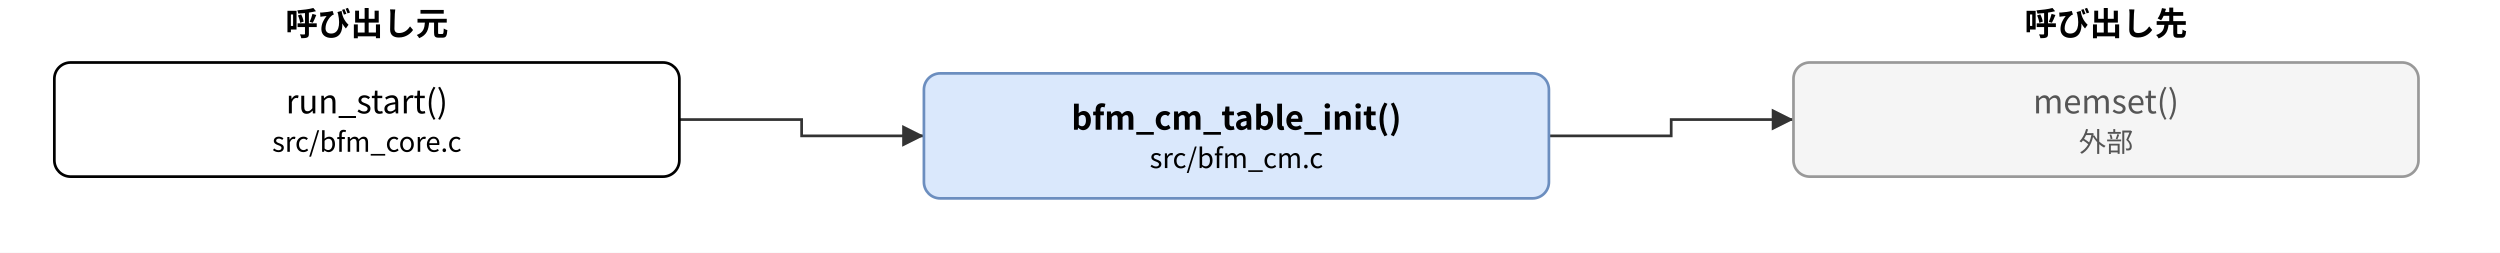
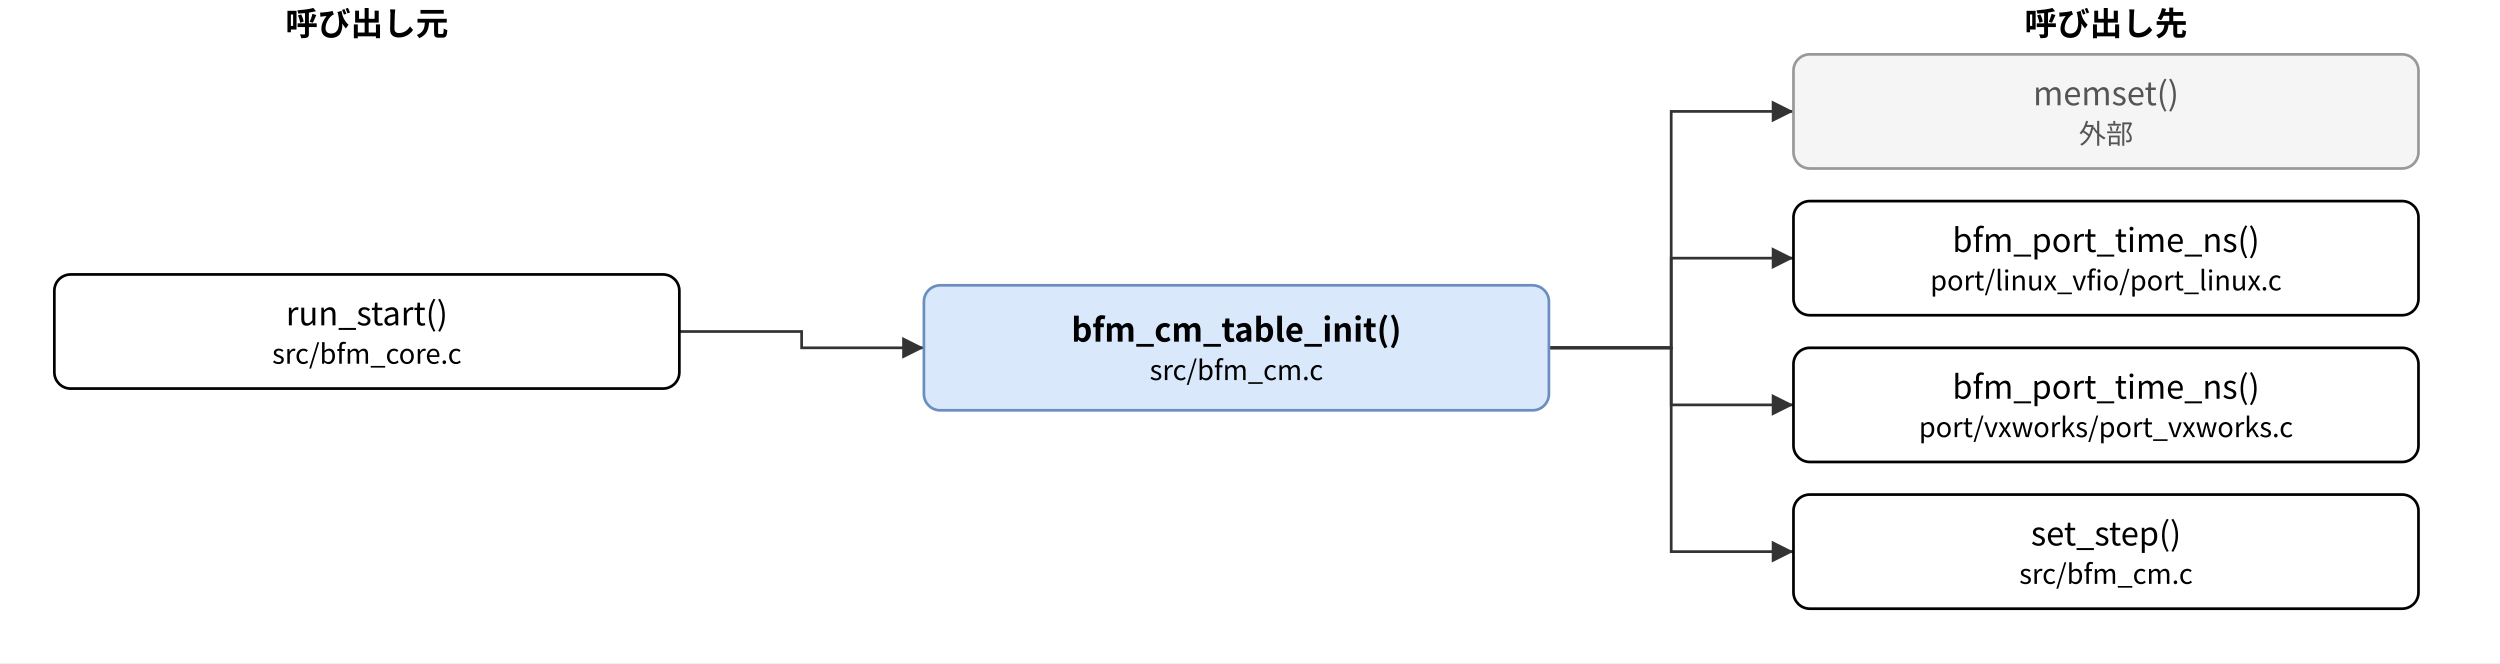
- <svg xmlns="http://www.w3.org/2000/svg" version="1.1" width="920" height="93" viewBox="0 0 920 93" font-family="Noto Sans CJK JP, Meiryo, sans-serif" content="&lt;mxfile host=&quot;bfmem-gen&quot; type=&quot;device&quot;&gt;&lt;diagram id=&quot;8424a6fd65ea5a8690b1&quot; name=&quot;bfm_cm_table_init 関係&quot;&gt;&lt;mxGraphModel dx=&quot;800&quot; dy=&quot;600&quot; grid=&quot;0&quot; gridSize=&quot;10&quot; guides=&quot;1&quot; tooltips=&quot;1&quot; connect=&quot;1&quot; arrows=&quot;1&quot; fold=&quot;1&quot; page=&quot;0&quot; pageScale=&quot;1&quot; math=&quot;0&quot; shadow=&quot;0&quot;&gt;&lt;root&gt;&lt;mxCell id=&quot;0&quot;/&gt;&lt;mxCell id=&quot;1&quot; parent=&quot;0&quot;/&gt;&lt;mxCell id=&quot;c&quot; value=&quot;bfm_cm_table_init()&amp;lt;br&amp;gt;&amp;lt;font style=&amp;quot;font-size:10px&amp;quot;&amp;gt;src/bfm_cm.c&amp;lt;/font&amp;gt;&quot; style=&quot;rounded=1;whiteSpace=wrap;html=1;fillColor=#dae8fc;strokeColor=#6c8ebf;fontStyle=1;&quot; vertex=&quot;1&quot; parent=&quot;1&quot;&gt;&lt;mxGeometry x=&quot;340.0&quot; y=&quot;27.0&quot; width=&quot;230.0&quot; height=&quot;46.0&quot; as=&quot;geometry&quot;/&gt;&lt;/mxCell&gt;&lt;mxCell id=&quot;l0&quot; value=&quot;run_start()&amp;lt;br&amp;gt;&amp;lt;font style=&amp;quot;font-size:10px&amp;quot;&amp;gt;src/bfm_core.c&amp;lt;/font&amp;gt;&quot; style=&quot;rounded=1;whiteSpace=wrap;html=1;&quot; vertex=&quot;1&quot; parent=&quot;1&quot;&gt;&lt;mxGeometry x=&quot;20.0&quot; y=&quot;23.0&quot; width=&quot;230.0&quot; height=&quot;42.0&quot; as=&quot;geometry&quot;/&gt;&lt;/mxCell&gt;&lt;mxCell id=&quot;r0&quot; value=&quot;memset()&amp;lt;br&amp;gt;&amp;lt;font style=&amp;quot;font-size:10px&amp;quot;&amp;gt;外部&amp;lt;/font&amp;gt;&quot; style=&quot;rounded=1;whiteSpace=wrap;html=1;fillColor=#f5f5f5;strokeColor=#999999;fontColor=#555555;&quot; vertex=&quot;1&quot; parent=&quot;1&quot;&gt;&lt;mxGeometry x=&quot;660.0&quot; y=&quot;23.0&quot; width=&quot;230.0&quot; height=&quot;42.0&quot; as=&quot;geometry&quot;/&gt;&lt;/mxCell&gt;&lt;mxCell id=&quot;e0&quot; value=&quot;&quot; style=&quot;edgeStyle=none;html=1;rounded=0;endArrow=block;endFill=1;exitX=1;exitY=0.5;exitDx=0;exitDy=0;exitPerimeter=0;entryX=0;entryY=0.5;entryDx=0;entryDy=0;entryPerimeter=0;&quot; edge=&quot;1&quot; parent=&quot;1&quot; source=&quot;l0&quot; target=&quot;c&quot;&gt;&lt;mxGeometry relative=&quot;1&quot; as=&quot;geometry&quot;&gt;&lt;Array as=&quot;points&quot;&gt;&lt;mxPoint x=&quot;295.0&quot; y=&quot;44.0&quot;/&gt;&lt;mxPoint x=&quot;295.0&quot; y=&quot;50.0&quot;/&gt;&lt;/Array&gt;&lt;/mxGeometry&gt;&lt;/mxCell&gt;&lt;mxCell id=&quot;e1&quot; value=&quot;&quot; style=&quot;edgeStyle=none;html=1;rounded=0;endArrow=block;endFill=1;exitX=1;exitY=0.5;exitDx=0;exitDy=0;exitPerimeter=0;entryX=0;entryY=0.5;entryDx=0;entryDy=0;entryPerimeter=0;&quot; edge=&quot;1&quot; parent=&quot;1&quot; source=&quot;c&quot; target=&quot;r0&quot;&gt;&lt;mxGeometry relative=&quot;1&quot; as=&quot;geometry&quot;&gt;&lt;Array as=&quot;points&quot;&gt;&lt;mxPoint x=&quot;615.0&quot; y=&quot;50.0&quot;/&gt;&lt;mxPoint x=&quot;615.0&quot; y=&quot;44.0&quot;/&gt;&lt;/Array&gt;&lt;/mxGeometry&gt;&lt;/mxCell&gt;&lt;mxCell id=&quot;h0&quot; value=&quot;呼び出し元&quot; style=&quot;text;html=1;align=center;fontStyle=1;&quot; vertex=&quot;1&quot; parent=&quot;1&quot;&gt;&lt;mxGeometry x=&quot;55.0&quot; y=&quot;0&quot; width=&quot;160&quot; height=&quot;18&quot; as=&quot;geometry&quot;/&gt;&lt;/mxCell&gt;&lt;mxCell id=&quot;h1&quot; value=&quot;呼び出し先&quot; style=&quot;text;html=1;align=center;fontStyle=1;&quot; vertex=&quot;1&quot; parent=&quot;1&quot;&gt;&lt;mxGeometry x=&quot;695.0&quot; y=&quot;0&quot; width=&quot;160&quot; height=&quot;18&quot; as=&quot;geometry&quot;/&gt;&lt;/mxCell&gt;&lt;/root&gt;&lt;/mxGraphModel&gt;&lt;/diagram&gt;&lt;/mxfile&gt;">
+ <svg xmlns="http://www.w3.org/2000/svg" version="1.1" width="920" height="244" viewBox="0 0 920 244" font-family="Noto Sans CJK JP, Meiryo, sans-serif" content="&lt;mxfile host=&quot;bfmem-gen&quot; type=&quot;device&quot;&gt;&lt;diagram id=&quot;8424a6fd65ea5a8690b1&quot; name=&quot;bfm_cm_table_init 関係&quot;&gt;&lt;mxGraphModel dx=&quot;800&quot; dy=&quot;600&quot; grid=&quot;0&quot; gridSize=&quot;10&quot; guides=&quot;1&quot; tooltips=&quot;1&quot; connect=&quot;1&quot; arrows=&quot;1&quot; fold=&quot;1&quot; page=&quot;0&quot; pageScale=&quot;1&quot; math=&quot;0&quot; shadow=&quot;0&quot;&gt;&lt;root&gt;&lt;mxCell id=&quot;0&quot;/&gt;&lt;mxCell id=&quot;1&quot; parent=&quot;0&quot;/&gt;&lt;mxCell id=&quot;c&quot; value=&quot;bfm_cm_table_init()&amp;lt;br&amp;gt;&amp;lt;font style=&amp;quot;font-size:10px&amp;quot;&amp;gt;src/bfm_cm.c&amp;lt;/font&amp;gt;&quot; style=&quot;rounded=1;whiteSpace=wrap;html=1;fillColor=#dae8fc;strokeColor=#6c8ebf;fontStyle=1;&quot; vertex=&quot;1&quot; parent=&quot;1&quot;&gt;&lt;mxGeometry x=&quot;340.0&quot; y=&quot;105.0&quot; width=&quot;230.0&quot; height=&quot;46.0&quot; as=&quot;geometry&quot;/&gt;&lt;/mxCell&gt;&lt;mxCell id=&quot;l0&quot; value=&quot;run_start()&amp;lt;br&amp;gt;&amp;lt;font style=&amp;quot;font-size:10px&amp;quot;&amp;gt;src/bfm_core.c&amp;lt;/font&amp;gt;&quot; style=&quot;rounded=1;whiteSpace=wrap;html=1;&quot; vertex=&quot;1&quot; parent=&quot;1&quot;&gt;&lt;mxGeometry x=&quot;20.0&quot; y=&quot;101.0&quot; width=&quot;230.0&quot; height=&quot;42.0&quot; as=&quot;geometry&quot;/&gt;&lt;/mxCell&gt;&lt;mxCell id=&quot;r0&quot; value=&quot;memset()&amp;lt;br&amp;gt;&amp;lt;font style=&amp;quot;font-size:10px&amp;quot;&amp;gt;外部&amp;lt;/font&amp;gt;&quot; style=&quot;rounded=1;whiteSpace=wrap;html=1;fillColor=#f5f5f5;strokeColor=#999999;fontColor=#555555;&quot; vertex=&quot;1&quot; parent=&quot;1&quot;&gt;&lt;mxGeometry x=&quot;660.0&quot; y=&quot;20.0&quot; width=&quot;230.0&quot; height=&quot;42.0&quot; as=&quot;geometry&quot;/&gt;&lt;/mxCell&gt;&lt;mxCell id=&quot;r1&quot; value=&quot;bfm_port_time_ns()&amp;lt;br&amp;gt;&amp;lt;font style=&amp;quot;font-size:10px&amp;quot;&amp;gt;port/linux_vfio/port_linux.c&amp;lt;/font&amp;gt;&quot; style=&quot;rounded=1;whiteSpace=wrap;html=1;&quot; vertex=&quot;1&quot; parent=&quot;1&quot;&gt;&lt;mxGeometry x=&quot;660.0&quot; y=&quot;74.0&quot; width=&quot;230.0&quot; height=&quot;42.0&quot; as=&quot;geometry&quot;/&gt;&lt;/mxCell&gt;&lt;mxCell id=&quot;r2&quot; value=&quot;bfm_port_time_ns()&amp;lt;br&amp;gt;&amp;lt;font style=&amp;quot;font-size:10px&amp;quot;&amp;gt;port/vxworks/port_vxworks.c&amp;lt;/font&amp;gt;&quot; style=&quot;rounded=1;whiteSpace=wrap;html=1;&quot; vertex=&quot;1&quot; parent=&quot;1&quot;&gt;&lt;mxGeometry x=&quot;660.0&quot; y=&quot;128.0&quot; width=&quot;230.0&quot; height=&quot;42.0&quot; as=&quot;geometry&quot;/&gt;&lt;/mxCell&gt;&lt;mxCell id=&quot;r3&quot; value=&quot;set_step()&amp;lt;br&amp;gt;&amp;lt;font style=&amp;quot;font-size:10px&amp;quot;&amp;gt;src/bfm_cm.c&amp;lt;/font&amp;gt;&quot; style=&quot;rounded=1;whiteSpace=wrap;html=1;&quot; vertex=&quot;1&quot; parent=&quot;1&quot;&gt;&lt;mxGeometry x=&quot;660.0&quot; y=&quot;182.0&quot; width=&quot;230.0&quot; height=&quot;42.0&quot; as=&quot;geometry&quot;/&gt;&lt;/mxCell&gt;&lt;mxCell id=&quot;e0&quot; value=&quot;&quot; style=&quot;edgeStyle=none;html=1;rounded=0;endArrow=block;endFill=1;exitX=1;exitY=0.5;exitDx=0;exitDy=0;exitPerimeter=0;entryX=0;entryY=0.5;entryDx=0;entryDy=0;entryPerimeter=0;&quot; edge=&quot;1&quot; parent=&quot;1&quot; source=&quot;l0&quot; target=&quot;c&quot;&gt;&lt;mxGeometry relative=&quot;1&quot; as=&quot;geometry&quot;&gt;&lt;Array as=&quot;points&quot;&gt;&lt;mxPoint x=&quot;295.0&quot; y=&quot;122.0&quot;/&gt;&lt;mxPoint x=&quot;295.0&quot; y=&quot;128.0&quot;/&gt;&lt;/Array&gt;&lt;/mxGeometry&gt;&lt;/mxCell&gt;&lt;mxCell id=&quot;e1&quot; value=&quot;&quot; style=&quot;edgeStyle=none;html=1;rounded=0;endArrow=block;endFill=1;exitX=1;exitY=0.5;exitDx=0;exitDy=0;exitPerimeter=0;entryX=0;entryY=0.5;entryDx=0;entryDy=0;entryPerimeter=0;&quot; edge=&quot;1&quot; parent=&quot;1&quot; source=&quot;c&quot; target=&quot;r0&quot;&gt;&lt;mxGeometry relative=&quot;1&quot; as=&quot;geometry&quot;&gt;&lt;Array as=&quot;points&quot;&gt;&lt;mxPoint x=&quot;615.0&quot; y=&quot;128.0&quot;/&gt;&lt;mxPoint x=&quot;615.0&quot; y=&quot;41.0&quot;/&gt;&lt;/Array&gt;&lt;/mxGeometry&gt;&lt;/mxCell&gt;&lt;mxCell id=&quot;e2&quot; value=&quot;&quot; style=&quot;edgeStyle=none;html=1;rounded=0;endArrow=block;endFill=1;exitX=1;exitY=0.5;exitDx=0;exitDy=0;exitPerimeter=0;entryX=0;entryY=0.5;entryDx=0;entryDy=0;entryPerimeter=0;&quot; edge=&quot;1&quot; parent=&quot;1&quot; source=&quot;c&quot; target=&quot;r1&quot;&gt;&lt;mxGeometry relative=&quot;1&quot; as=&quot;geometry&quot;&gt;&lt;Array as=&quot;points&quot;&gt;&lt;mxPoint x=&quot;615.0&quot; y=&quot;128.0&quot;/&gt;&lt;mxPoint x=&quot;615.0&quot; y=&quot;95.0&quot;/&gt;&lt;/Array&gt;&lt;/mxGeometry&gt;&lt;/mxCell&gt;&lt;mxCell id=&quot;e3&quot; value=&quot;&quot; style=&quot;edgeStyle=none;html=1;rounded=0;endArrow=block;endFill=1;exitX=1;exitY=0.5;exitDx=0;exitDy=0;exitPerimeter=0;entryX=0;entryY=0.5;entryDx=0;entryDy=0;entryPerimeter=0;&quot; edge=&quot;1&quot; parent=&quot;1&quot; source=&quot;c&quot; target=&quot;r2&quot;&gt;&lt;mxGeometry relative=&quot;1&quot; as=&quot;geometry&quot;&gt;&lt;Array as=&quot;points&quot;&gt;&lt;mxPoint x=&quot;615.0&quot; y=&quot;128.0&quot;/&gt;&lt;mxPoint x=&quot;615.0&quot; y=&quot;149.0&quot;/&gt;&lt;/Array&gt;&lt;/mxGeometry&gt;&lt;/mxCell&gt;&lt;mxCell id=&quot;e4&quot; value=&quot;&quot; style=&quot;edgeStyle=none;html=1;rounded=0;endArrow=block;endFill=1;exitX=1;exitY=0.5;exitDx=0;exitDy=0;exitPerimeter=0;entryX=0;entryY=0.5;entryDx=0;entryDy=0;entryPerimeter=0;&quot; edge=&quot;1&quot; parent=&quot;1&quot; source=&quot;c&quot; target=&quot;r3&quot;&gt;&lt;mxGeometry relative=&quot;1&quot; as=&quot;geometry&quot;&gt;&lt;Array as=&quot;points&quot;&gt;&lt;mxPoint x=&quot;615.0&quot; y=&quot;128.0&quot;/&gt;&lt;mxPoint x=&quot;615.0&quot; y=&quot;203.0&quot;/&gt;&lt;/Array&gt;&lt;/mxGeometry&gt;&lt;/mxCell&gt;&lt;mxCell id=&quot;h0&quot; value=&quot;呼び出し元&quot; style=&quot;text;html=1;align=center;fontStyle=1;&quot; vertex=&quot;1&quot; parent=&quot;1&quot;&gt;&lt;mxGeometry x=&quot;55.0&quot; y=&quot;0&quot; width=&quot;160&quot; height=&quot;18&quot; as=&quot;geometry&quot;/&gt;&lt;/mxCell&gt;&lt;mxCell id=&quot;h1&quot; value=&quot;呼び出し先&quot; style=&quot;text;html=1;align=center;fontStyle=1;&quot; vertex=&quot;1&quot; parent=&quot;1&quot;&gt;&lt;mxGeometry x=&quot;695.0&quot; y=&quot;0&quot; width=&quot;160&quot; height=&quot;18&quot; as=&quot;geometry&quot;/&gt;&lt;/mxCell&gt;&lt;/root&gt;&lt;/mxGraphModel&gt;&lt;/diagram&gt;&lt;/mxfile&gt;">
  <defs>
    <marker id="a" viewBox="0 0 10 10" refX="10" refY="5" markerWidth="8" markerHeight="8" orient="auto-start-reverse">
      <path d="M0,0 L10,5 L0,10 z" fill="#333333" />
    </marker>
  </defs>
-   <rect x="0" y="0" width="920" height="93" fill="#ffffff" />
+   <rect x="0" y="0" width="920" height="244" fill="#ffffff" />
  <text x="135.0" y="13" font-size="12" font-weight="bold" text-anchor="middle">呼び出し元</text>
  <text x="775.0" y="13" font-size="12" font-weight="bold" text-anchor="middle">呼び出し先</text>
-   <polyline points="250.0,44.0 295.0,44.0 295.0,50.0 340.0,50.0" fill="none" stroke="#333333" marker-end="url(#a)" />
-   <polyline points="570.0,50.0 615.0,50.0 615.0,44.0 660.0,44.0" fill="none" stroke="#333333" marker-end="url(#a)" />
-   <rect x="340.0" y="27.0" width="230.0" height="46.0" rx="6" fill="#dae8fc" stroke="#6c8ebf" />
-   <text x="455.0" y="42.5" font-size="12" text-anchor="middle" dominant-baseline="central" fill="#000000" font-weight="bold">bfm_cm_table_init()</text>
-   <text x="455.0" y="57.5" font-size="10" text-anchor="middle" dominant-baseline="central" fill="#000000">src/bfm_cm.c</text>
-   <rect x="20.0" y="23.0" width="230.0" height="42.0" rx="6" fill="#ffffff" stroke="#000000" />
-   <text x="135.0" y="36.5" font-size="12" text-anchor="middle" dominant-baseline="central" fill="#000000">run_start()</text>
-   <text x="135.0" y="51.5" font-size="10" text-anchor="middle" dominant-baseline="central" fill="#000000">src/bfm_core.c</text>
-   <rect x="660.0" y="23.0" width="230.0" height="42.0" rx="6" fill="#f5f5f5" stroke="#999999" />
-   <text x="775.0" y="36.5" font-size="12" text-anchor="middle" dominant-baseline="central" fill="#555555">memset()</text>
-   <text x="775.0" y="51.5" font-size="10" text-anchor="middle" dominant-baseline="central" fill="#555555">外部</text>
+   <polyline points="250.0,122.0 295.0,122.0 295.0,128.0 340.0,128.0" fill="none" stroke="#333333" marker-end="url(#a)" />
+   <polyline points="570.0,128.0 615.0,128.0 615.0,41.0 660.0,41.0" fill="none" stroke="#333333" marker-end="url(#a)" />
+   <polyline points="570.0,128.0 615.0,128.0 615.0,95.0 660.0,95.0" fill="none" stroke="#333333" marker-end="url(#a)" />
+   <polyline points="570.0,128.0 615.0,128.0 615.0,149.0 660.0,149.0" fill="none" stroke="#333333" marker-end="url(#a)" />
+   <polyline points="570.0,128.0 615.0,128.0 615.0,203.0 660.0,203.0" fill="none" stroke="#333333" marker-end="url(#a)" />
+   <rect x="340.0" y="105.0" width="230.0" height="46.0" rx="6" fill="#dae8fc" stroke="#6c8ebf" />
+   <text x="455.0" y="120.5" font-size="12" text-anchor="middle" dominant-baseline="central" fill="#000000" font-weight="bold">bfm_cm_table_init()</text>
+   <text x="455.0" y="135.5" font-size="10" text-anchor="middle" dominant-baseline="central" fill="#000000">src/bfm_cm.c</text>
+   <rect x="20.0" y="101.0" width="230.0" height="42.0" rx="6" fill="#ffffff" stroke="#000000" />
+   <text x="135.0" y="114.5" font-size="12" text-anchor="middle" dominant-baseline="central" fill="#000000">run_start()</text>
+   <text x="135.0" y="129.5" font-size="10" text-anchor="middle" dominant-baseline="central" fill="#000000">src/bfm_core.c</text>
+   <rect x="660.0" y="20.0" width="230.0" height="42.0" rx="6" fill="#f5f5f5" stroke="#999999" />
+   <text x="775.0" y="33.5" font-size="12" text-anchor="middle" dominant-baseline="central" fill="#555555">memset()</text>
+   <text x="775.0" y="48.5" font-size="10" text-anchor="middle" dominant-baseline="central" fill="#555555">外部</text>
+   <rect x="660.0" y="74.0" width="230.0" height="42.0" rx="6" fill="#ffffff" stroke="#000000" />
+   <text x="775.0" y="87.5" font-size="12" text-anchor="middle" dominant-baseline="central" fill="#000000">bfm_port_time_ns()</text>
+   <text x="775.0" y="102.5" font-size="10" text-anchor="middle" dominant-baseline="central" fill="#000000">port/linux_vfio/port_linux.c</text>
+   <rect x="660.0" y="128.0" width="230.0" height="42.0" rx="6" fill="#ffffff" stroke="#000000" />
+   <text x="775.0" y="141.5" font-size="12" text-anchor="middle" dominant-baseline="central" fill="#000000">bfm_port_time_ns()</text>
+   <text x="775.0" y="156.5" font-size="10" text-anchor="middle" dominant-baseline="central" fill="#000000">port/vxworks/port_vxworks.c</text>
+   <rect x="660.0" y="182.0" width="230.0" height="42.0" rx="6" fill="#ffffff" stroke="#000000" />
+   <text x="775.0" y="195.5" font-size="12" text-anchor="middle" dominant-baseline="central" fill="#000000">set_step()</text>
+   <text x="775.0" y="210.5" font-size="10" text-anchor="middle" dominant-baseline="central" fill="#000000">src/bfm_cm.c</text>
</svg>
